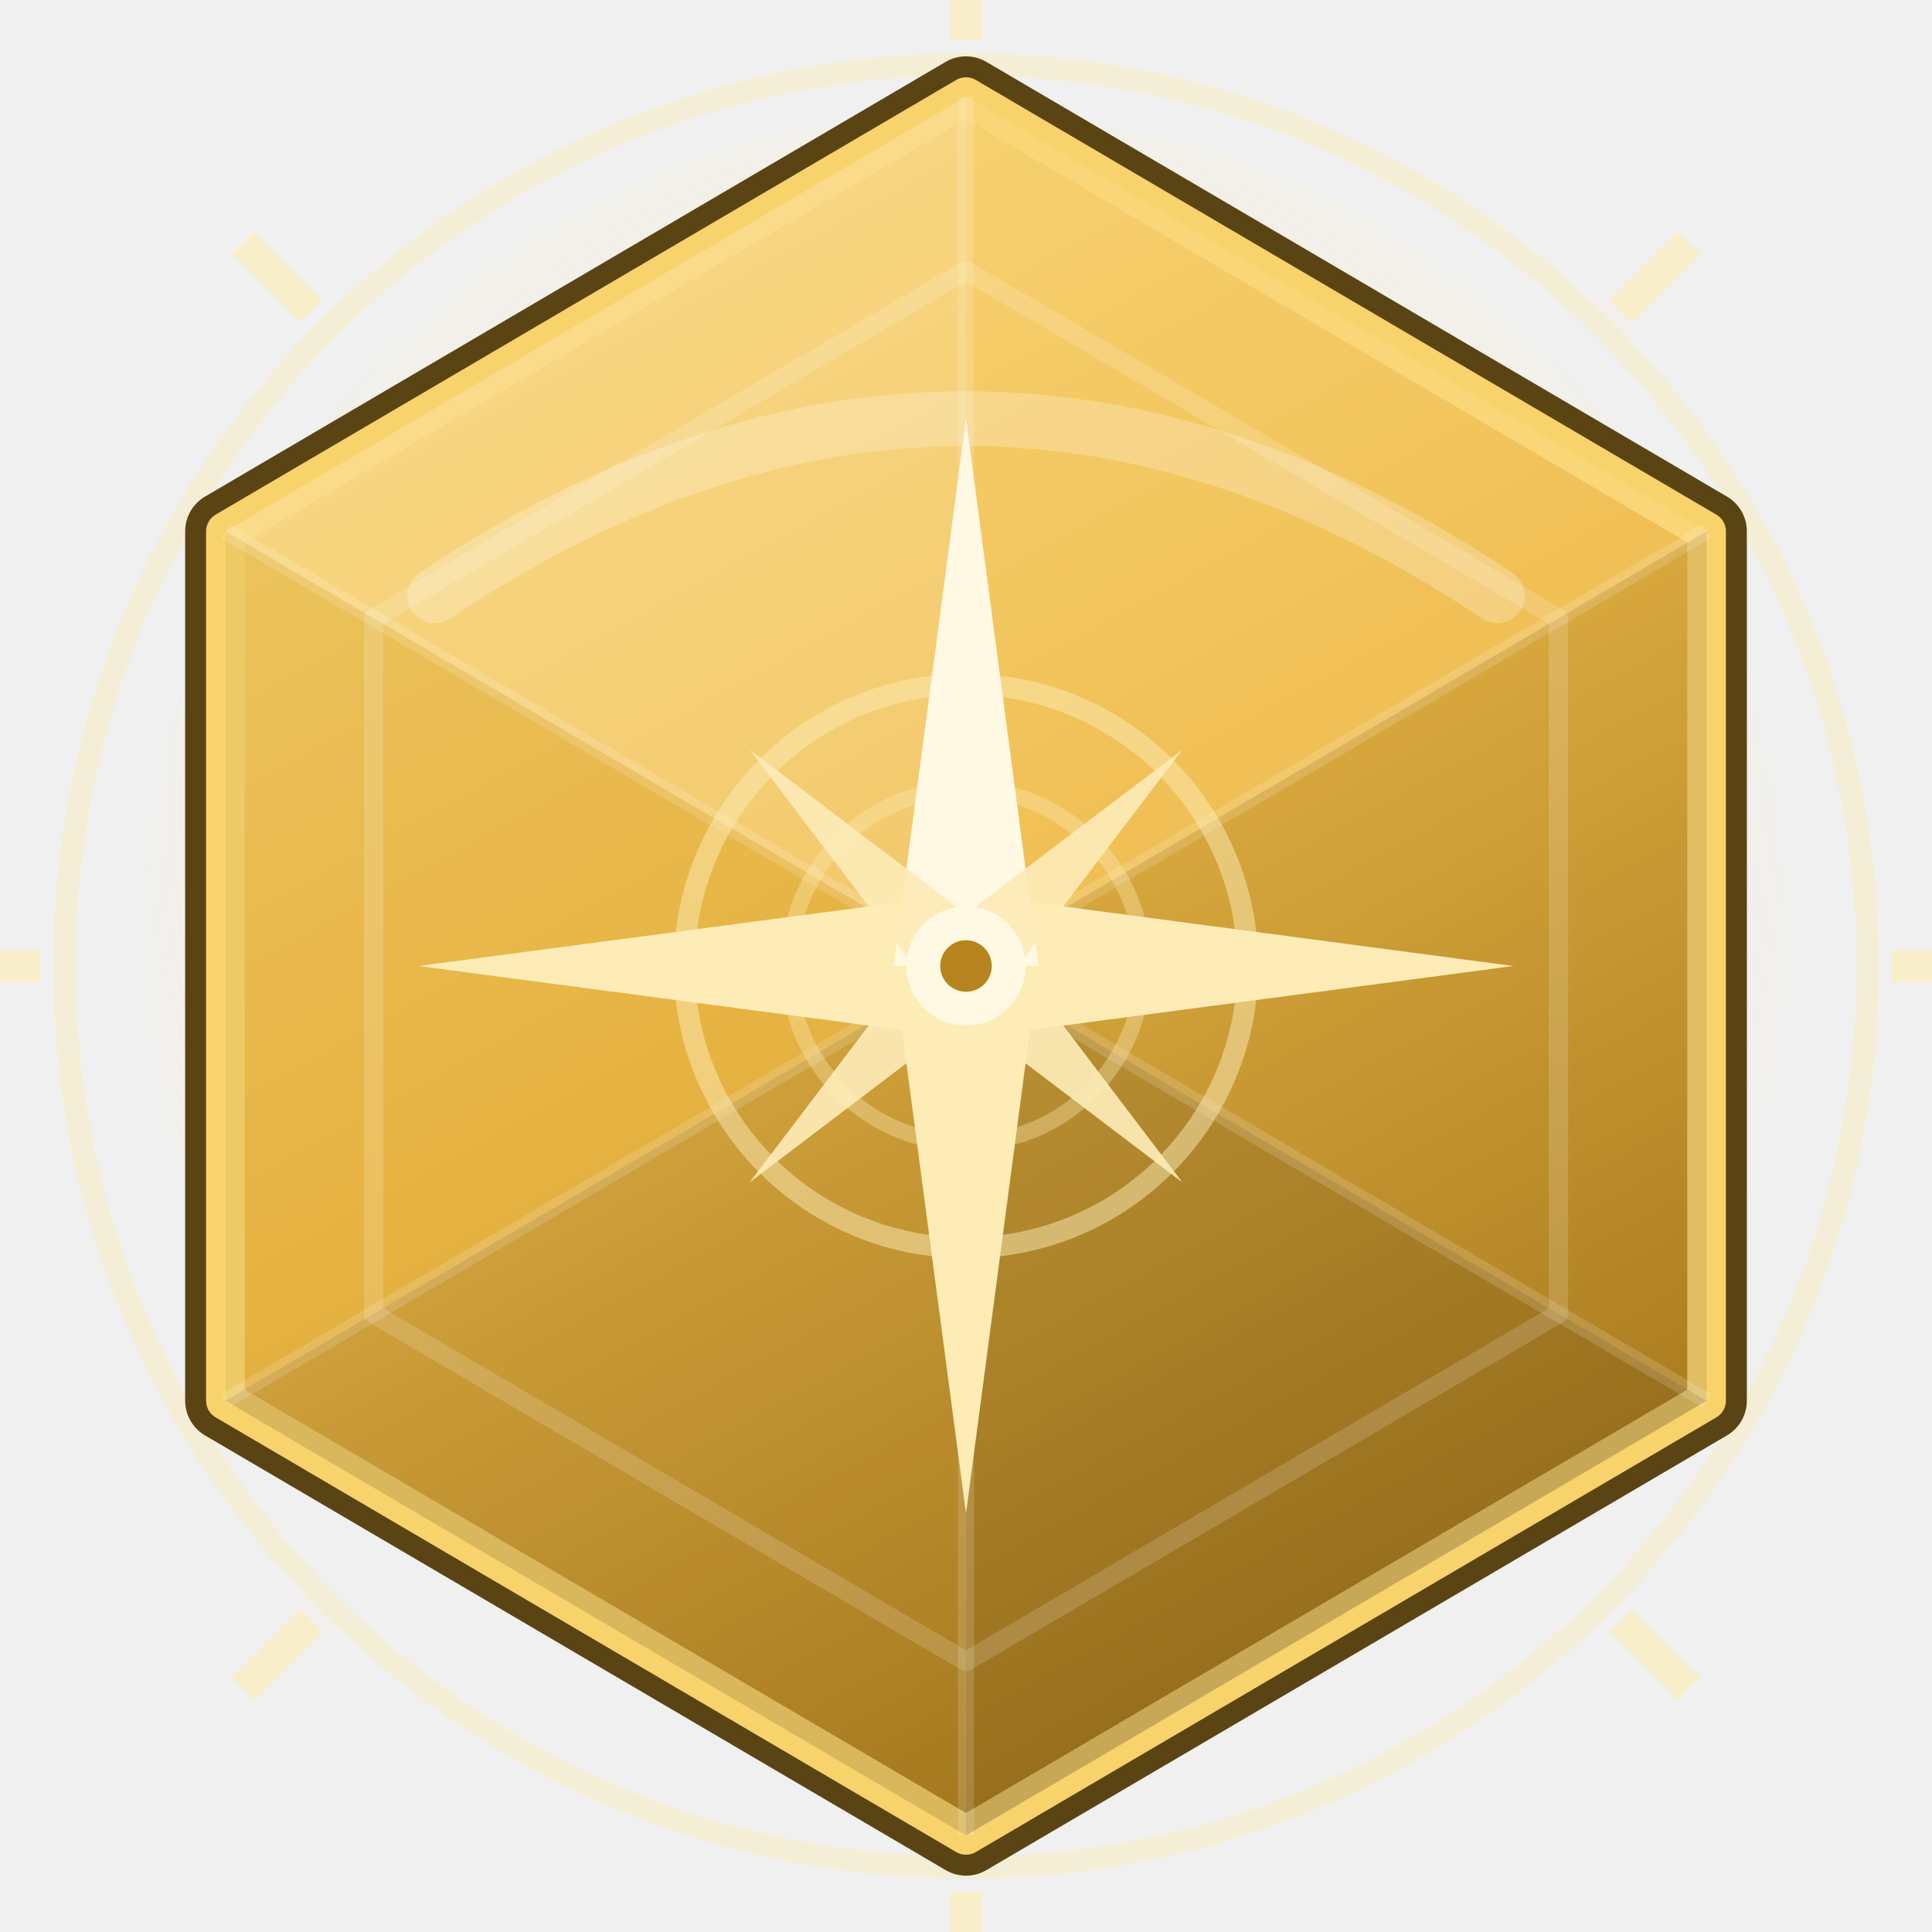
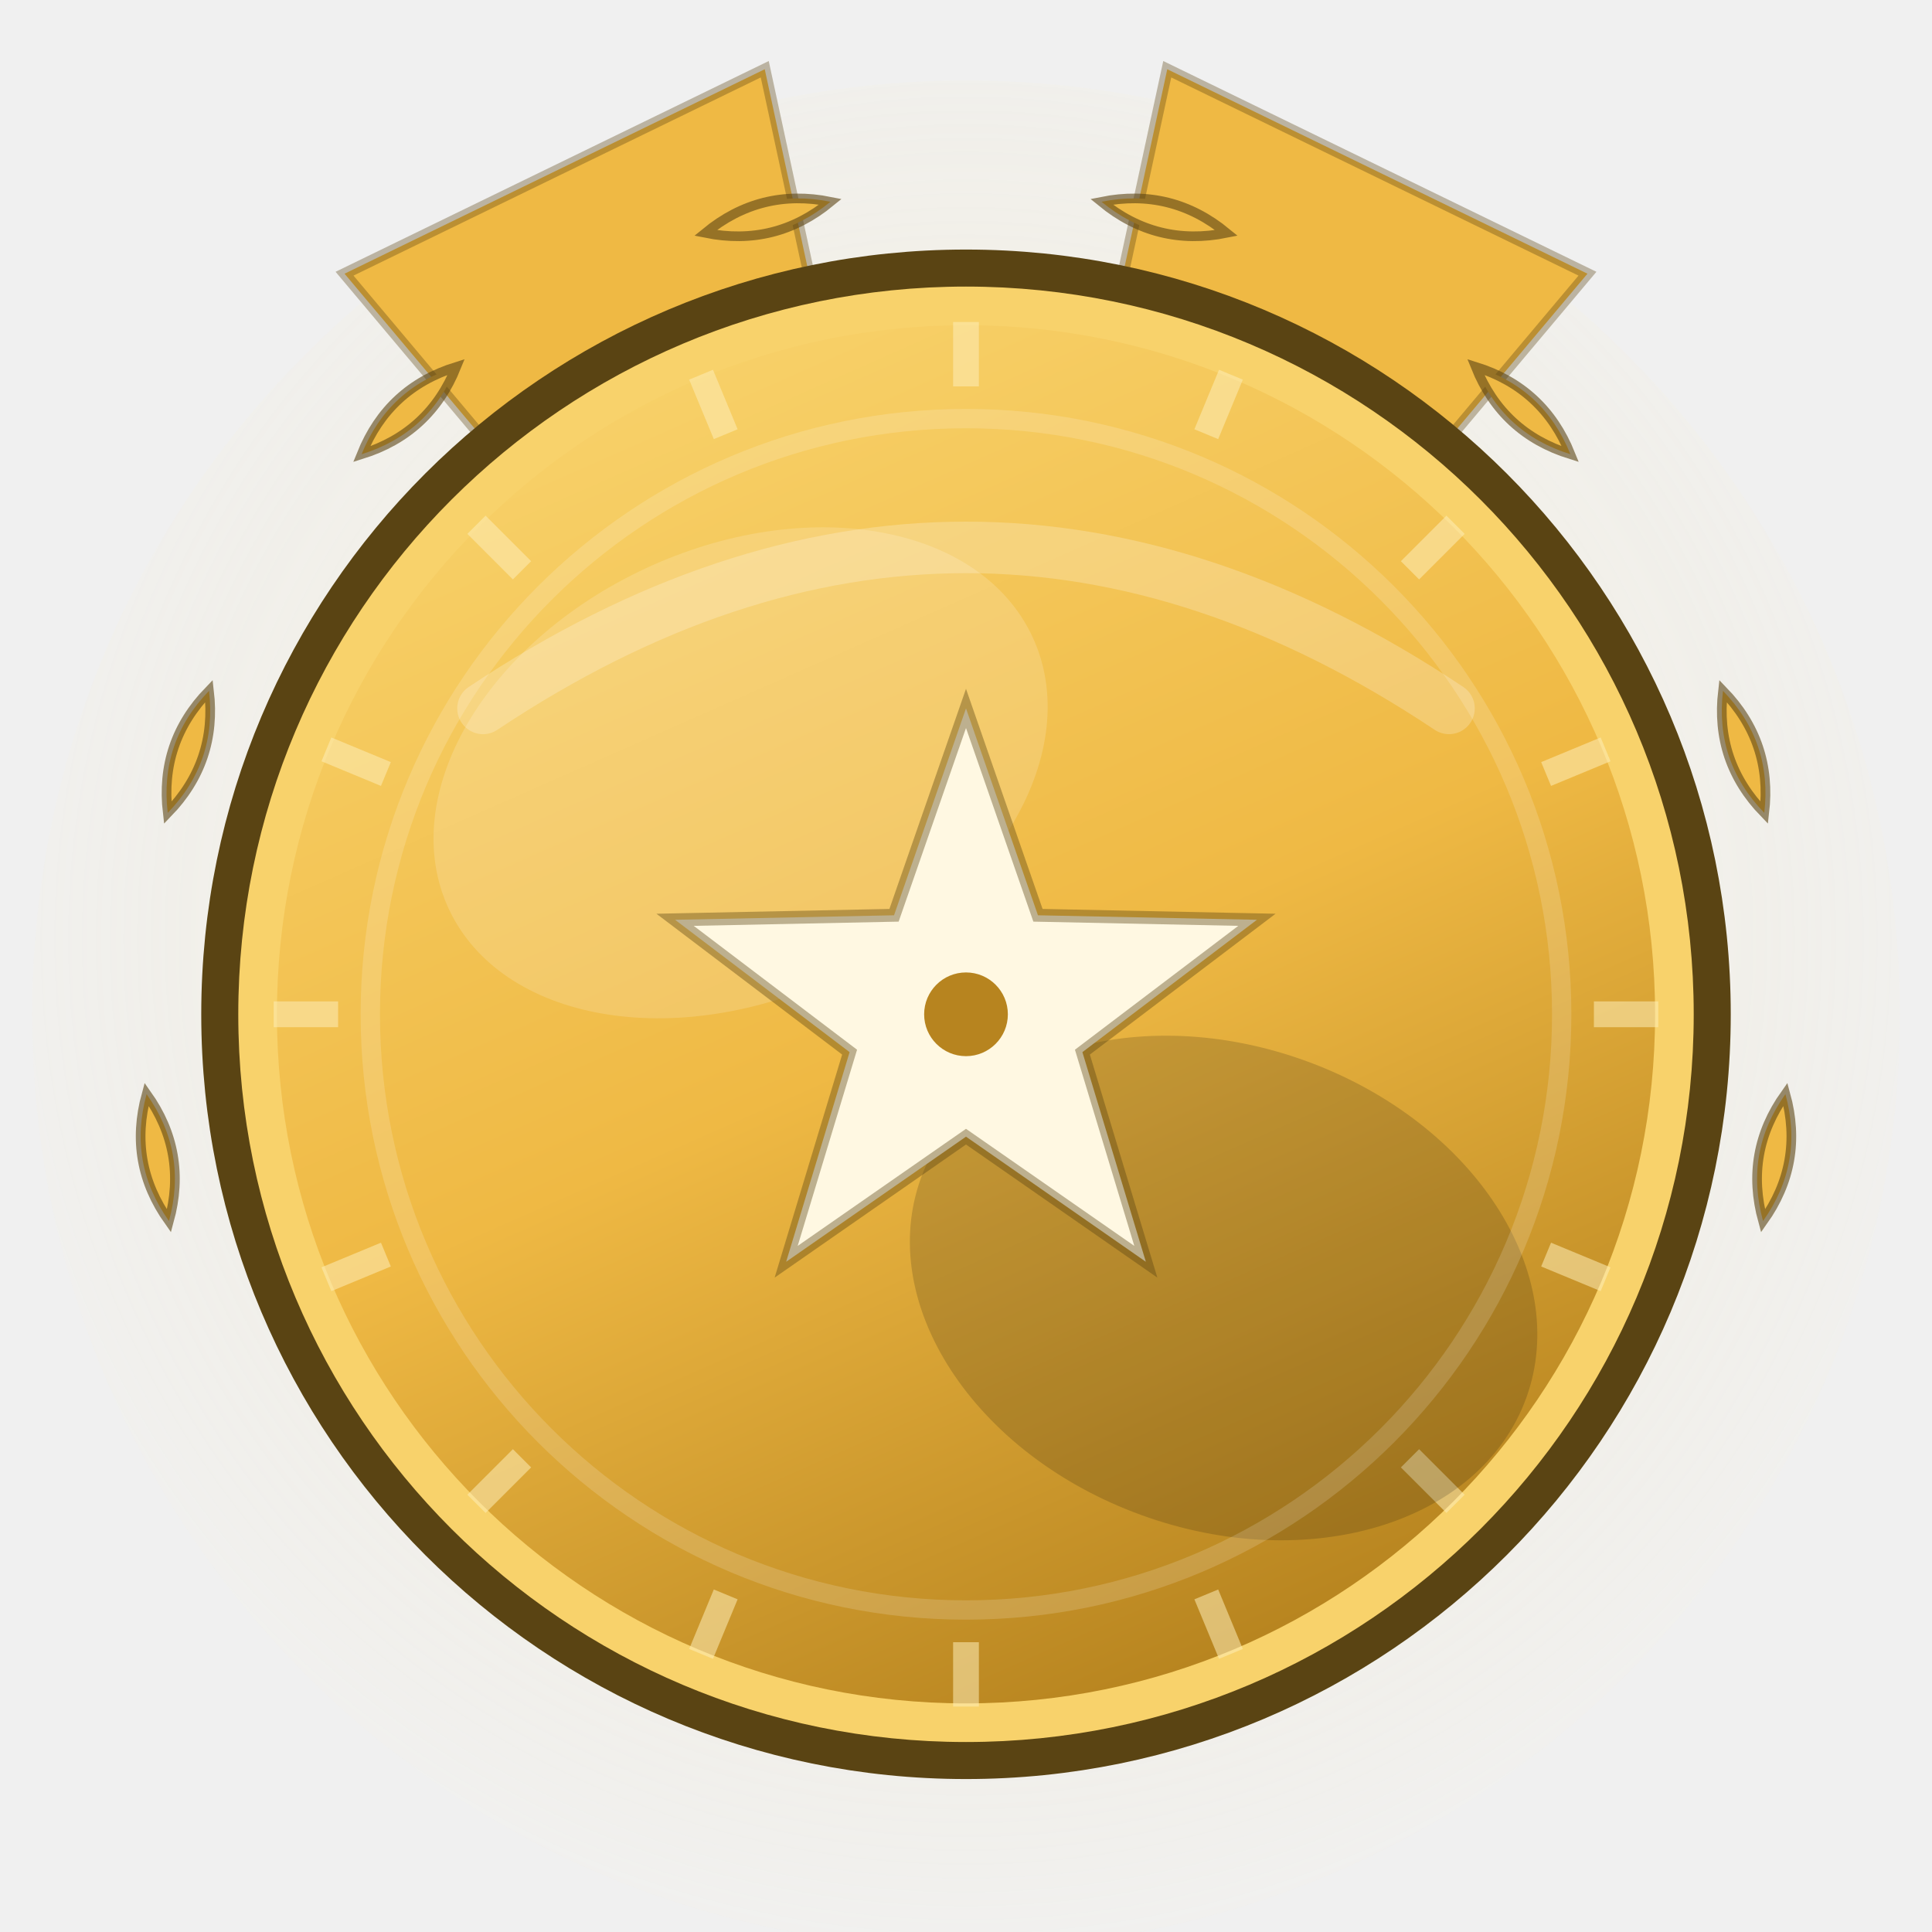
<svg xmlns="http://www.w3.org/2000/svg" viewBox="0 0 120 120">
  <defs>
-     <linearGradient id="g3" x1="0.16" y1="0.02" x2="0.62" y2="1">
+     <linearGradient id="g3" x1="0.18" y1="0.05" x2="0.6" y2="1">
      <stop offset="0" stop-color="#F8D26B" />
      <stop offset="0.52" stop-color="#EFB944" />
      <stop offset="1" stop-color="#B7841F" />
    </linearGradient>
-     <radialGradient id="gl3" cx="0.5" cy="0.42" r="0.62">
-       <stop offset="0" stop-color="#FDECB6" stop-opacity="0.36" />
+     <radialGradient id="gl3" cx="0.5" cy="0.46" r="0.6">
+       <stop offset="0" stop-color="#FDECB6" stop-opacity="0.32" />
      <stop offset="1" stop-color="#FDECB6" stop-opacity="0" />
    </radialGradient>
-     <path id="lp" d="M60 26 L64.5 60 L55.5 60 Z" />
-     <path id="sp" d="M60 41 L62.6 60 L57.4 60 Z" />
-     <path id="tk" d="M60 2.5 L60 -3.5" />
+     <path id="tk" d="M60 20.0 L60 24.0" />
  </defs>
-   <circle cx="60" cy="58" r="51" fill="url(#gl3)" />
-   <circle cx="60" cy="60" r="56" fill="none" stroke="#FDECB6" stroke-opacity="0.42" stroke-width="1.4" />
-   <g stroke="#FDECB6" stroke-opacity="0.65" stroke-width="2">
-     <use href="#tk" transform="rotate(0 60 60)" />
-     <use href="#tk" transform="rotate(45 60 60)" />
-     <use href="#tk" transform="rotate(90 60 60)" />
-     <use href="#tk" transform="rotate(135 60 60)" />
-     <use href="#tk" transform="rotate(180 60 60)" />
-     <use href="#tk" transform="rotate(225 60 60)" />
-     <use href="#tk" transform="rotate(270 60 60)" />
-     <use href="#tk" transform="rotate(315 60 60)" />
+   <circle cx="60" cy="63" r="58" fill="url(#gl3)" />
+   <g fill="#EFB944" stroke="#5A4413" stroke-opacity="0.35" stroke-width="0.7">
+     <path d="M72.5 4.3 L98.6 17.0 L87.0 30.8 L68.7 21.9 Z" />
+     <path d="M47.5 4.3 L21.4 17.0 L33.0 30.8 L51.3 21.9 Z" />
  </g>
-   <path d="M60 6 L106 33 L106 87 L60 114 L14 87 L14 33 Z" fill="none" stroke="#5A4413" stroke-width="5" stroke-linejoin="round" />
-   <path d="M60 6 L106 33 L106 87 L60 114 L14 87 L14 33 Z" fill="url(#g3)" stroke="#F8D26B" stroke-width="2.4" stroke-linejoin="round" />
-   <g stroke="none">
-     <path d="M60 60 L14 33 L60 6 Z" fill="#FFFFFF" fill-opacity="0.20" />
-     <path d="M60 60 L60 6 L106 33 Z" fill="#FFFFFF" fill-opacity="0.09" />
-     <path d="M60 60 L14 87 L14 33 Z" fill="#000000" fill-opacity="0.04" />
-     <path d="M60 60 L106 33 L106 87 Z" fill="#000000" fill-opacity="0.10" />
-     <path d="M60 60 L60 114 L14 87 Z" fill="#000000" fill-opacity="0.13" />
-     <path d="M60 60 L106 87 L60 114 Z" fill="#000000" fill-opacity="0.20" />
+   <g>
+     <path d="M -4.00 0 Q 0 1.90 4.00 0 Q 0 -1.90 -4.00 0 Z" fill="#EFB944" stroke="#5A4413" stroke-width="0.6" stroke-opacity="0.6" transform="translate(72.3 13.5) rotate(14.0)" />
+     <path d="M -4.00 0 Q 0 1.90 4.00 0 Q 0 -1.90 -4.00 0 Z" fill="#EFB944" stroke="#5A4413" stroke-width="0.6" stroke-opacity="0.6" transform="translate(47.7 13.5) rotate(-14.0)" />
+     <path d="M -4.00 0 Q 0 1.90 4.00 0 Q 0 -1.90 -4.00 0 Z" fill="#EFB944" stroke="#5A4413" stroke-width="0.6" stroke-opacity="0.6" transform="translate(94.6 25.5) rotate(42.7)" />
+     <path d="M -4.00 0 Q 0 1.90 4.00 0 Q 0 -1.90 -4.00 0 Z" fill="#EFB944" stroke="#5A4413" stroke-width="0.6" stroke-opacity="0.6" transform="translate(25.4 25.5) rotate(-42.7)" />
+     <path d="M -4.00 0 Q 0 1.90 4.00 0 Q 0 -1.90 -4.00 0 Z" fill="#EFB944" stroke="#5A4413" stroke-width="0.6" stroke-opacity="0.6" transform="translate(108.3 46.7) rotate(71.3)" />
+     <path d="M -4.00 0 Q 0 1.90 4.00 0 Q 0 -1.90 -4.00 0 Z" fill="#EFB944" stroke="#5A4413" stroke-width="0.6" stroke-opacity="0.6" transform="translate(11.7 46.7) rotate(-71.3)" />
+     <path d="M -4.00 0 Q 0 1.90 4.00 0 Q 0 -1.90 -4.00 0 Z" fill="#EFB944" stroke="#5A4413" stroke-width="0.6" stroke-opacity="0.6" transform="translate(110.2 71.9) rotate(100.0)" />
+     <path d="M -4.00 0 Q 0 1.90 4.00 0 Q 0 -1.90 -4.00 0 Z" fill="#EFB944" stroke="#5A4413" stroke-width="0.6" stroke-opacity="0.6" transform="translate(9.8 71.9) rotate(-100.0)" />
  </g>
-   <g stroke="#FFFFFF" stroke-opacity="0.15" stroke-width="1">
-     <path d="M60 60 L60 6 M60 60 L106 33 M60 60 L106 87 M60 60 L60 114 M60 60 L14 87 M60 60 L14 33" />
+   <circle cx="60" cy="63" r="45" fill="none" stroke="#5A4413" stroke-width="5" />
+   <circle cx="60" cy="63" r="44" fill="url(#g3)" stroke="#F8D26B" stroke-width="2.4" />
+   <g stroke="#FDECB6" stroke-opacity="0.55" stroke-width="1.6">
+     <use href="#tk" transform="rotate(0.0 60.0 63.0)" />
+     <use href="#tk" transform="rotate(22.5 60.0 63.0)" />
+     <use href="#tk" transform="rotate(45.0 60.0 63.0)" />
+     <use href="#tk" transform="rotate(67.5 60.0 63.0)" />
+     <use href="#tk" transform="rotate(90.0 60.0 63.0)" />
+     <use href="#tk" transform="rotate(112.5 60.0 63.0)" />
+     <use href="#tk" transform="rotate(135.0 60.0 63.0)" />
+     <use href="#tk" transform="rotate(157.5 60.0 63.0)" />
+     <use href="#tk" transform="rotate(180.0 60.0 63.0)" />
+     <use href="#tk" transform="rotate(202.5 60.0 63.0)" />
+     <use href="#tk" transform="rotate(225.0 60.0 63.0)" />
+     <use href="#tk" transform="rotate(247.5 60.0 63.0)" />
+     <use href="#tk" transform="rotate(270.0 60.0 63.0)" />
+     <use href="#tk" transform="rotate(292.5 60.0 63.0)" />
+     <use href="#tk" transform="rotate(315.0 60.0 63.0)" />
+     <use href="#tk" transform="rotate(337.5 60.0 63.0)" />
  </g>
-   <path d="M60 16.8 L96.8 38.4 L96.8 81.6 L60 103.2 L23.2 81.6 L23.2 38.4 Z" fill="none" stroke="#FFFFFF" stroke-opacity="0.16" stroke-width="1.2" stroke-linejoin="round" />
-   <path d="M27 37 Q60 15 93 37" fill="none" stroke="#FFFFFF" stroke-opacity="0.24" stroke-width="3.4" stroke-linecap="round" />
-   <circle cx="60" cy="60" r="17.5" fill="none" stroke="#FDECB6" stroke-opacity="0.5" stroke-width="1.3" />
-   <circle cx="60" cy="60" r="11" fill="none" stroke="#FDECB6" stroke-opacity="0.36" stroke-width="1" />
-   <g fill="#FDECB6">
-     <use href="#lp" transform="rotate(90 60 60)" />
-     <use href="#lp" transform="rotate(180 60 60)" />
-     <use href="#lp" transform="rotate(270 60 60)" />
-   </g>
-   <use href="#lp" fill="#FFF8E2" />
-   <g fill="#FDECB6" fill-opacity="0.92">
-     <use href="#sp" transform="rotate(45 60 60)" />
-     <use href="#sp" transform="rotate(135 60 60)" />
-     <use href="#sp" transform="rotate(225 60 60)" />
-     <use href="#sp" transform="rotate(315 60 60)" />
-   </g>
-   <circle cx="60" cy="60" r="3.7" fill="#FFF8E2" />
-   <circle cx="60" cy="60" r="1.6" fill="#B7841F" />
+   <ellipse cx="46" cy="48" rx="20" ry="14" fill="#FFFFFF" fill-opacity="0.16" transform="rotate(-25 46 48)" />
+   <ellipse cx="76" cy="80" rx="20" ry="15" fill="#000000" fill-opacity="0.16" transform="rotate(20 76 80)" />
+   <circle cx="60" cy="63" r="37" fill="none" stroke="#FFFFFF" stroke-opacity="0.16" stroke-width="1.2" />
+   <path d="M30 44 Q60 24 90 44" fill="none" stroke="#FFFFFF" stroke-opacity="0.22" stroke-width="3.2" stroke-linecap="round" />
+   <path d="M 60.00 44.00 L 64.47 56.85 L 78.07 57.13 L 67.23 65.35 L 71.17 78.37 L 60.00 70.60 L 48.83 78.37 L 52.77 65.35 L 41.93 57.13 L 55.53 56.85 Z" fill="#FFF8E2" stroke="#5A4413" stroke-width="0.8" stroke-opacity="0.4" />
+   <circle cx="60" cy="63" r="2.6" fill="#B7841F" />
</svg>
